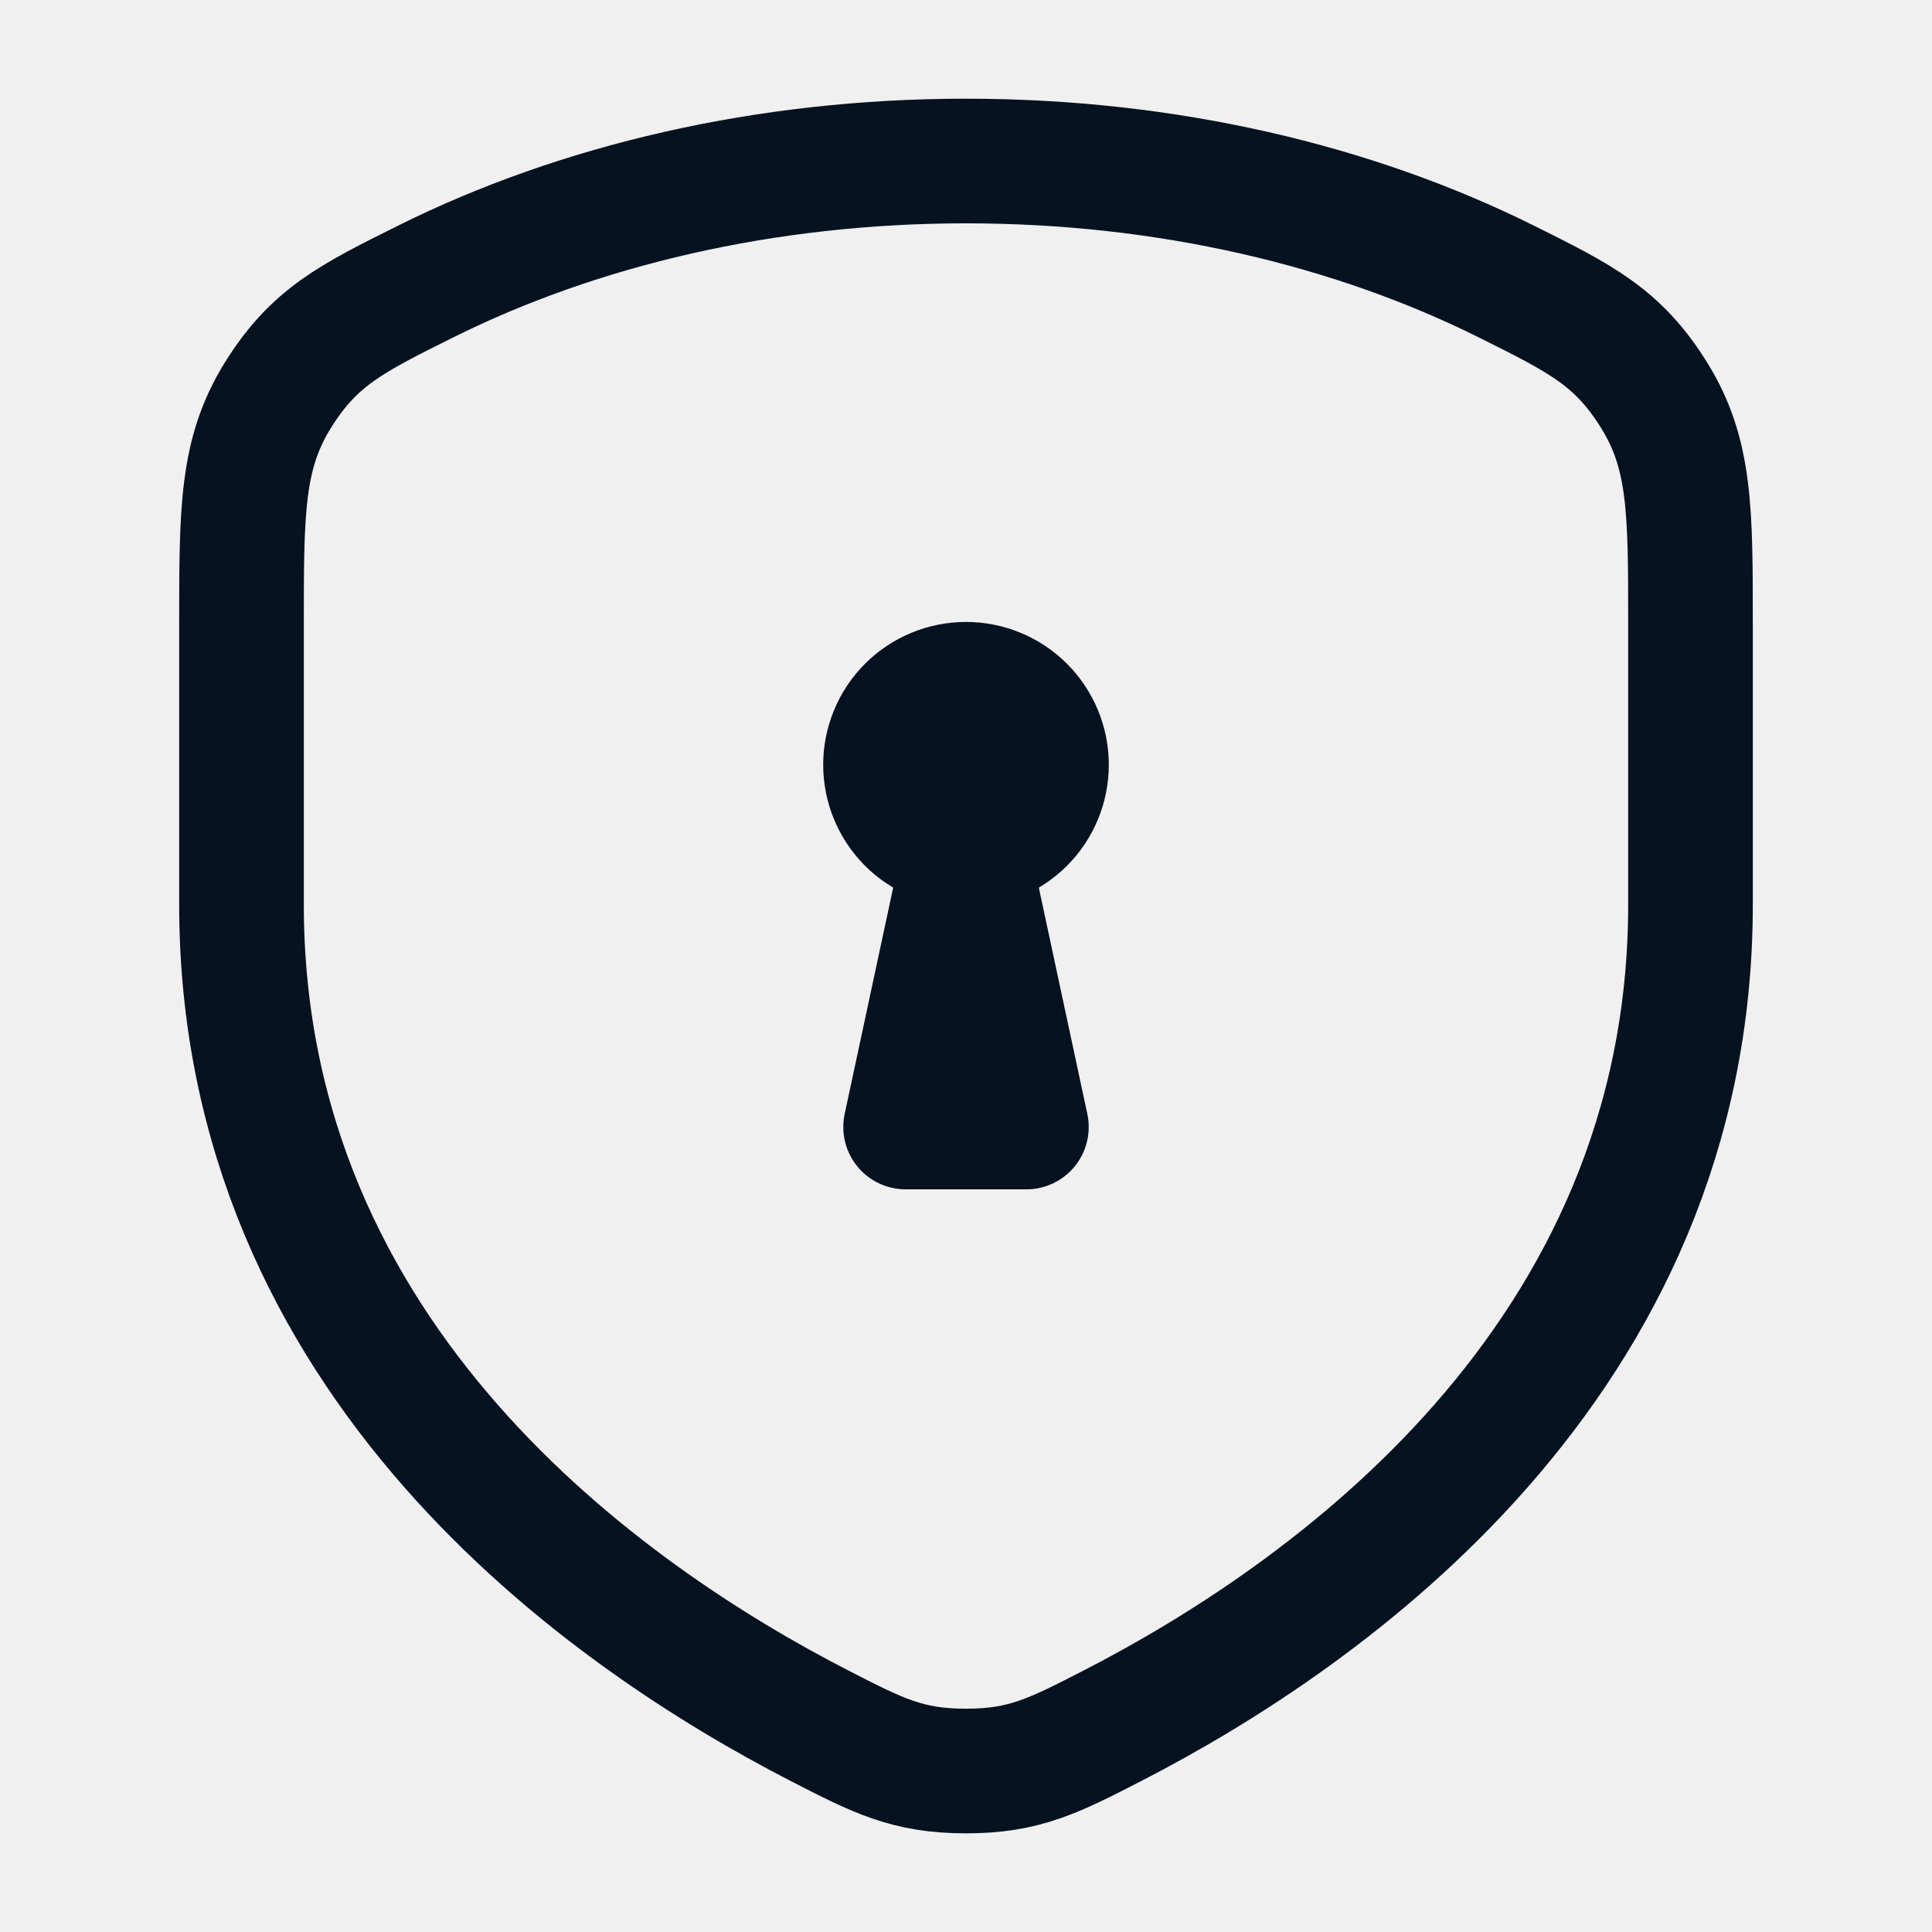
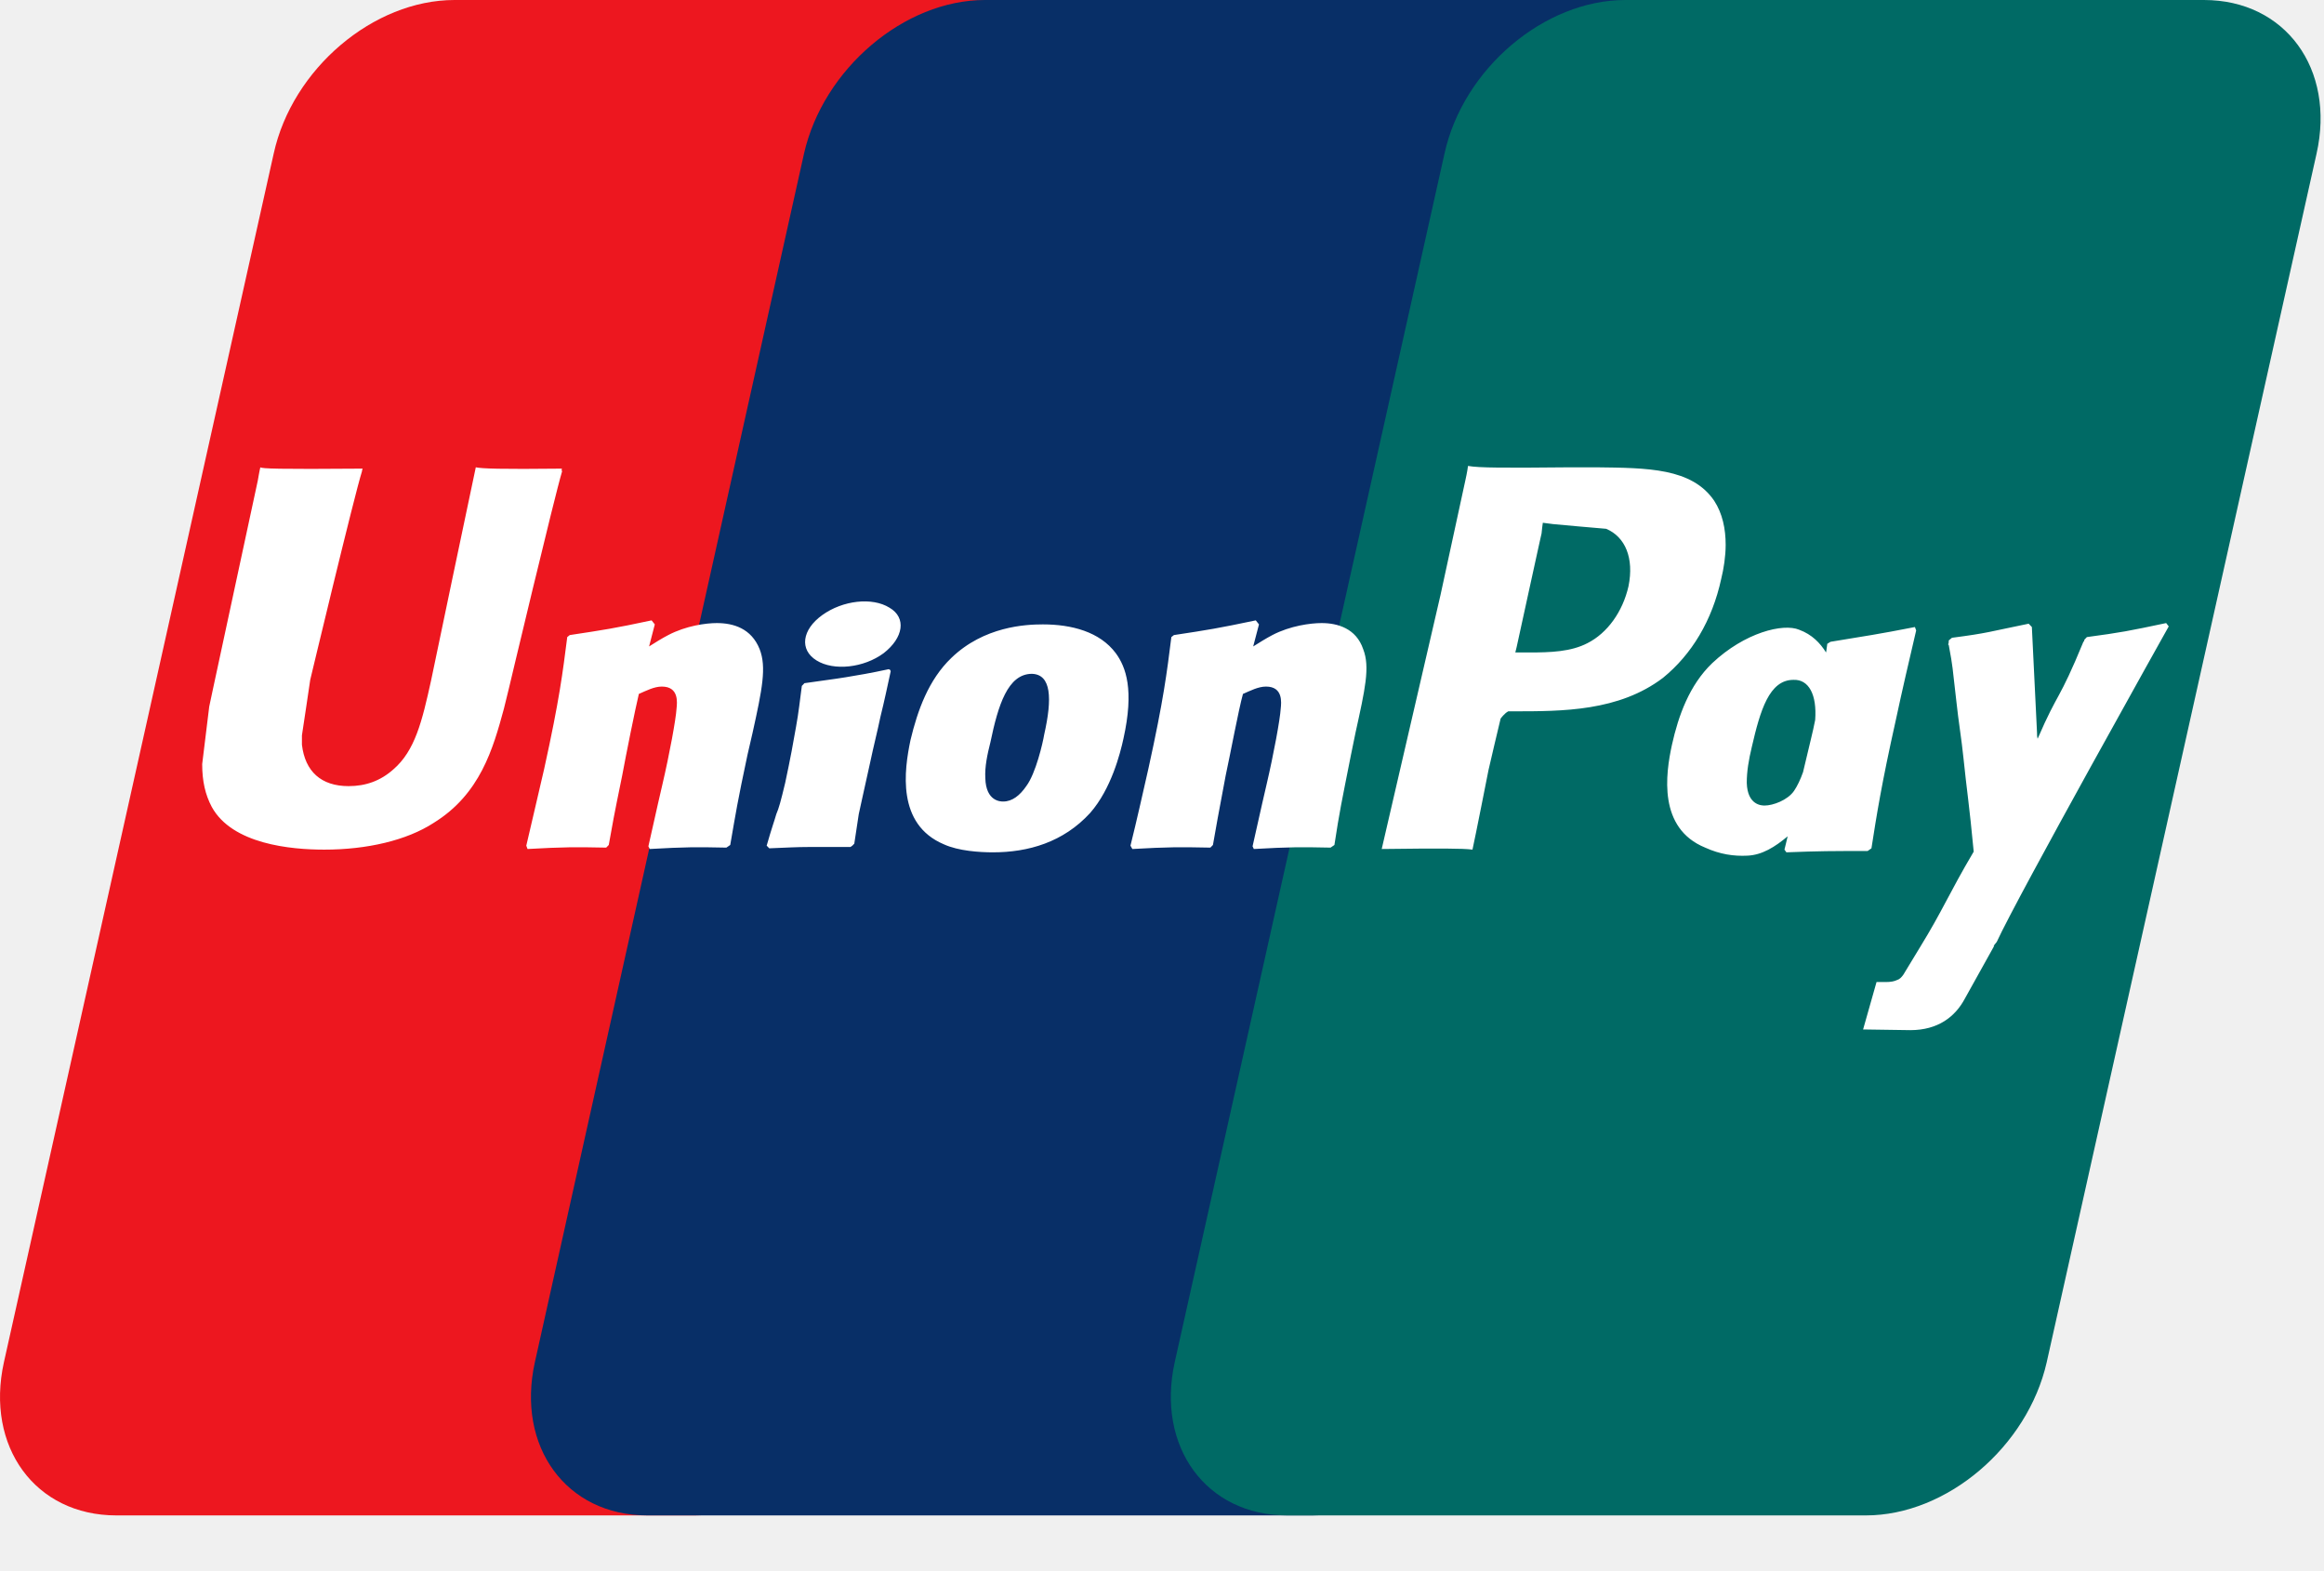
- <svg xmlns="http://www.w3.org/2000/svg" width="62" height="62" viewBox="0 0 62 62" fill="none">
-   <path d="M48.331 9.03C43.443 6.598 37.461 5.167 31 5.167C24.539 5.167 18.557 6.598 13.669 9.03C11.271 10.223 10.073 10.819 8.911 12.694C7.75 14.569 7.75 16.385 7.75 20.016V29.029C7.75 43.712 19.484 51.875 26.28 55.371C28.176 56.346 29.123 56.834 31 56.834C32.877 56.834 33.824 56.346 35.719 55.371C42.516 51.875 54.25 43.712 54.25 29.029V20.016C54.25 16.385 54.25 14.569 53.089 12.694C51.927 10.819 50.728 10.223 48.331 9.03Z" stroke="#071220" stroke-width="4" stroke-linecap="round" stroke-linejoin="round" />
-   <path d="M28.417 24.542C28.417 25.227 28.689 25.884 29.173 26.369C29.658 26.853 30.315 27.125 31 27.125C31.685 27.125 32.342 26.853 32.827 26.369C33.311 25.884 33.583 25.227 33.583 24.542C33.583 23.857 33.311 23.2 32.827 22.715C32.342 22.231 31.685 21.959 31 21.959C30.315 21.959 29.658 22.231 29.173 22.715C28.689 23.2 28.417 23.857 28.417 24.542Z" fill="#071220" stroke="#071220" stroke-width="4" stroke-linecap="round" stroke-linejoin="round" />
-   <path d="M32.938 36.167H29.062L31 27.125L32.938 36.167Z" fill="#071220" stroke="#071220" stroke-width="4" stroke-linecap="round" stroke-linejoin="round" />
+ <svg xmlns="http://www.w3.org/2000/svg" width="37" height="25" viewBox="0 0 37 25" fill="none">
+   <path d="M7.237 0H16.459C17.752 0 18.546 1.096 18.25 2.448L13.945 21.69C13.64 23.031 12.357 24.127 11.065 24.127H1.853C0.56 24.127 -0.234 23.031 0.062 21.69L4.357 2.448C4.652 1.096 5.945 0 7.237 0Z" fill="#ED171F" />
+   <path d="M15.68 0H26.276C27.569 0 26.978 1.096 26.683 2.448L22.388 21.69C22.093 23.031 22.184 24.127 20.892 24.127H10.306C9.013 24.127 8.219 23.031 8.515 21.69L12.8 2.448C13.105 1.096 14.398 0 15.68 0Z" fill="#082F67" />
+   <path d="M25.878 0H35.089C36.382 0 37.186 1.096 36.881 2.448L32.585 21.69C32.28 23.031 30.997 24.127 29.705 24.127H20.493C19.201 24.127 18.407 23.031 18.702 21.69L22.997 2.448C23.292 1.096 24.585 0 25.878 0Z" fill="#006A65" />
+   <path d="M8.949 7.461C7.962 7.472 7.667 7.461 7.575 7.44C7.534 7.621 6.863 10.835 6.863 10.835C6.72 11.484 6.608 11.952 6.262 12.25C6.059 12.431 5.824 12.516 5.55 12.516C5.112 12.516 4.857 12.282 4.807 11.857V11.707C4.807 11.707 4.939 10.835 4.939 10.824C4.939 10.824 5.641 7.887 5.763 7.504C5.763 7.482 5.773 7.472 5.773 7.461C4.41 7.472 4.165 7.461 4.145 7.44C4.135 7.472 4.104 7.653 4.104 7.653L3.392 10.963L3.331 11.25L3.219 12.165C3.219 12.442 3.27 12.655 3.371 12.846C3.697 13.442 4.633 13.527 5.163 13.527C5.845 13.527 6.476 13.379 6.903 13.102C7.646 12.644 7.85 11.92 8.023 11.282L8.104 10.952C8.104 10.952 8.827 7.908 8.949 7.504C8.939 7.482 8.939 7.472 8.949 7.461ZM11.412 9.92C11.239 9.92 10.924 9.962 10.639 10.111C10.537 10.164 10.435 10.228 10.334 10.292L10.425 9.941L10.374 9.877C9.774 10.005 9.631 10.026 9.071 10.111L9.031 10.143C8.959 10.707 8.908 11.133 8.664 12.24C8.573 12.644 8.471 13.059 8.379 13.464L8.399 13.517C8.98 13.485 9.153 13.485 9.651 13.495L9.692 13.453C9.753 13.113 9.764 13.038 9.906 12.346C9.967 12.016 10.11 11.303 10.171 11.048C10.293 10.995 10.415 10.931 10.537 10.931C10.812 10.931 10.781 11.186 10.771 11.282C10.761 11.452 10.659 12.006 10.547 12.485L10.476 12.793C10.425 13.027 10.374 13.24 10.323 13.474L10.344 13.517C10.914 13.485 11.076 13.485 11.565 13.495L11.626 13.453C11.718 12.921 11.738 12.783 11.901 12.016L11.982 11.665C12.135 10.973 12.206 10.622 12.094 10.335C11.962 10.005 11.677 9.92 11.412 9.92ZM14.15 10.654C13.855 10.718 13.662 10.75 13.468 10.782C13.275 10.814 13.092 10.835 12.807 10.877L12.787 10.899L12.766 10.92C12.736 11.143 12.715 11.346 12.674 11.569C12.634 11.803 12.583 12.08 12.501 12.463C12.43 12.761 12.4 12.868 12.359 12.963C12.329 13.07 12.288 13.176 12.206 13.464L12.227 13.485L12.247 13.506C12.522 13.495 12.695 13.485 12.878 13.485C13.061 13.485 13.255 13.485 13.54 13.485L13.57 13.464L13.601 13.432C13.642 13.166 13.652 13.102 13.672 12.963C13.703 12.825 13.743 12.633 13.855 12.133C13.906 11.889 13.967 11.654 14.018 11.409C14.079 11.165 14.13 10.92 14.181 10.686L14.171 10.665L14.15 10.654ZM16.603 9.941C16.328 9.941 15.667 9.973 15.148 10.473C14.781 10.824 14.608 11.314 14.496 11.782C14.395 12.261 14.273 13.123 15.026 13.442C15.26 13.549 15.596 13.57 15.809 13.57C16.369 13.57 16.929 13.411 17.357 12.942C17.692 12.559 17.835 11.995 17.886 11.761C18.059 10.984 17.927 10.622 17.764 10.399C17.509 10.058 17.061 9.941 16.603 9.941ZM16.624 11.697C16.603 11.825 16.491 12.314 16.339 12.516C16.237 12.665 16.115 12.761 15.972 12.761C15.932 12.761 15.697 12.761 15.687 12.389C15.677 12.208 15.718 12.016 15.769 11.814C15.891 11.229 16.044 10.728 16.43 10.728C16.736 10.739 16.756 11.112 16.624 11.697ZM29.795 13.506C29.876 12.985 29.957 12.474 30.181 11.473C30.283 10.995 30.395 10.515 30.507 10.037L30.487 9.983C29.886 10.101 29.723 10.122 29.143 10.218L29.092 10.25C29.082 10.303 29.082 10.345 29.072 10.388C28.98 10.239 28.848 10.101 28.644 10.026C28.39 9.92 27.779 10.069 27.26 10.558C26.894 10.909 26.721 11.399 26.619 11.857C26.517 12.325 26.395 13.187 27.148 13.495C27.382 13.602 27.606 13.634 27.82 13.623C28.054 13.613 28.258 13.485 28.461 13.315C28.441 13.389 28.431 13.453 28.41 13.527L28.441 13.57C28.98 13.549 29.153 13.549 29.734 13.549L29.795 13.506ZM28.899 11.463C28.879 11.559 28.858 11.665 28.828 11.782C28.787 11.952 28.746 12.123 28.706 12.293C28.665 12.41 28.614 12.516 28.563 12.591C28.461 12.74 28.227 12.825 28.095 12.825C28.054 12.825 27.82 12.825 27.81 12.463C27.81 12.282 27.84 12.101 27.891 11.889C28.024 11.314 28.166 10.824 28.553 10.824C28.797 10.814 28.929 11.058 28.899 11.463ZM21.041 9.92C20.868 9.92 20.542 9.962 20.257 10.111C20.156 10.164 20.054 10.228 19.952 10.292L20.044 9.941L19.993 9.877C19.382 10.005 19.25 10.026 18.69 10.111L18.649 10.143C18.578 10.707 18.527 11.133 18.283 12.24C18.191 12.644 18.099 13.059 17.998 13.464L18.028 13.517C18.598 13.485 18.771 13.485 19.27 13.495L19.311 13.453C19.372 13.113 19.382 13.038 19.514 12.346C19.586 12.016 19.718 11.303 19.789 11.048C19.911 10.995 20.034 10.931 20.156 10.931C20.43 10.931 20.4 11.186 20.39 11.282C20.38 11.452 20.278 12.006 20.166 12.485L20.095 12.793C20.044 13.027 19.993 13.24 19.942 13.474L19.962 13.517C20.532 13.485 20.705 13.485 21.184 13.495L21.245 13.453C21.326 12.921 21.357 12.783 21.509 12.016L21.581 11.665C21.733 10.973 21.815 10.622 21.703 10.335C21.591 10.005 21.296 9.92 21.041 9.92ZM27.403 9.217C27.443 9.057 27.474 8.855 27.474 8.674C27.474 8.419 27.423 8.174 27.291 7.972C26.934 7.45 26.232 7.45 25.408 7.44H25.011C23.962 7.45 23.545 7.45 23.372 7.418C23.362 7.504 23.331 7.642 23.331 7.642L22.934 9.473C22.934 9.473 22.039 13.336 21.998 13.517C22.914 13.506 23.291 13.506 23.443 13.527C23.484 13.347 23.698 12.261 23.698 12.261C23.698 12.261 23.881 11.473 23.891 11.441C23.891 11.441 23.952 11.356 24.013 11.325H24.095C24.878 11.325 25.774 11.325 26.476 10.792C26.934 10.42 27.26 9.877 27.403 9.217ZM25.927 9.334C25.835 9.739 25.591 10.079 25.275 10.239C25.011 10.377 24.685 10.388 24.349 10.388H24.125L24.146 10.303C24.146 10.303 24.543 8.483 24.543 8.493L24.553 8.398L24.563 8.323L24.726 8.344C24.726 8.344 25.54 8.419 25.571 8.419C25.876 8.547 26.018 8.887 25.927 9.334ZM34.528 9.973L34.487 9.92C33.886 10.047 33.774 10.069 33.225 10.143L33.184 10.186C33.184 10.196 33.184 10.207 33.174 10.218V10.207C32.767 11.197 32.777 10.984 32.441 11.761C32.431 11.729 32.431 11.697 32.431 11.665L32.349 9.983L32.298 9.93C31.667 10.058 31.657 10.079 31.077 10.154L31.026 10.196C31.026 10.218 31.026 10.239 31.016 10.26L31.026 10.271C31.097 10.654 31.077 10.569 31.148 11.175C31.179 11.473 31.23 11.771 31.26 12.069C31.311 12.57 31.352 12.804 31.423 13.559C31.026 14.23 30.935 14.485 30.568 15.081L30.303 15.518C30.273 15.56 30.242 15.592 30.202 15.603C30.161 15.624 30.1 15.635 30.029 15.635H29.876L29.662 16.39L30.415 16.401C30.853 16.401 31.128 16.188 31.281 15.901L31.749 15.06H31.739L31.79 14.996C32.115 14.283 34.528 9.973 34.528 9.973ZM14.161 9.675C13.886 9.504 13.418 9.558 13.092 9.792C12.766 10.026 12.725 10.345 13 10.515C13.275 10.686 13.753 10.633 14.069 10.399C14.384 10.154 14.435 9.834 14.161 9.675Z" fill="white" />
</svg>
